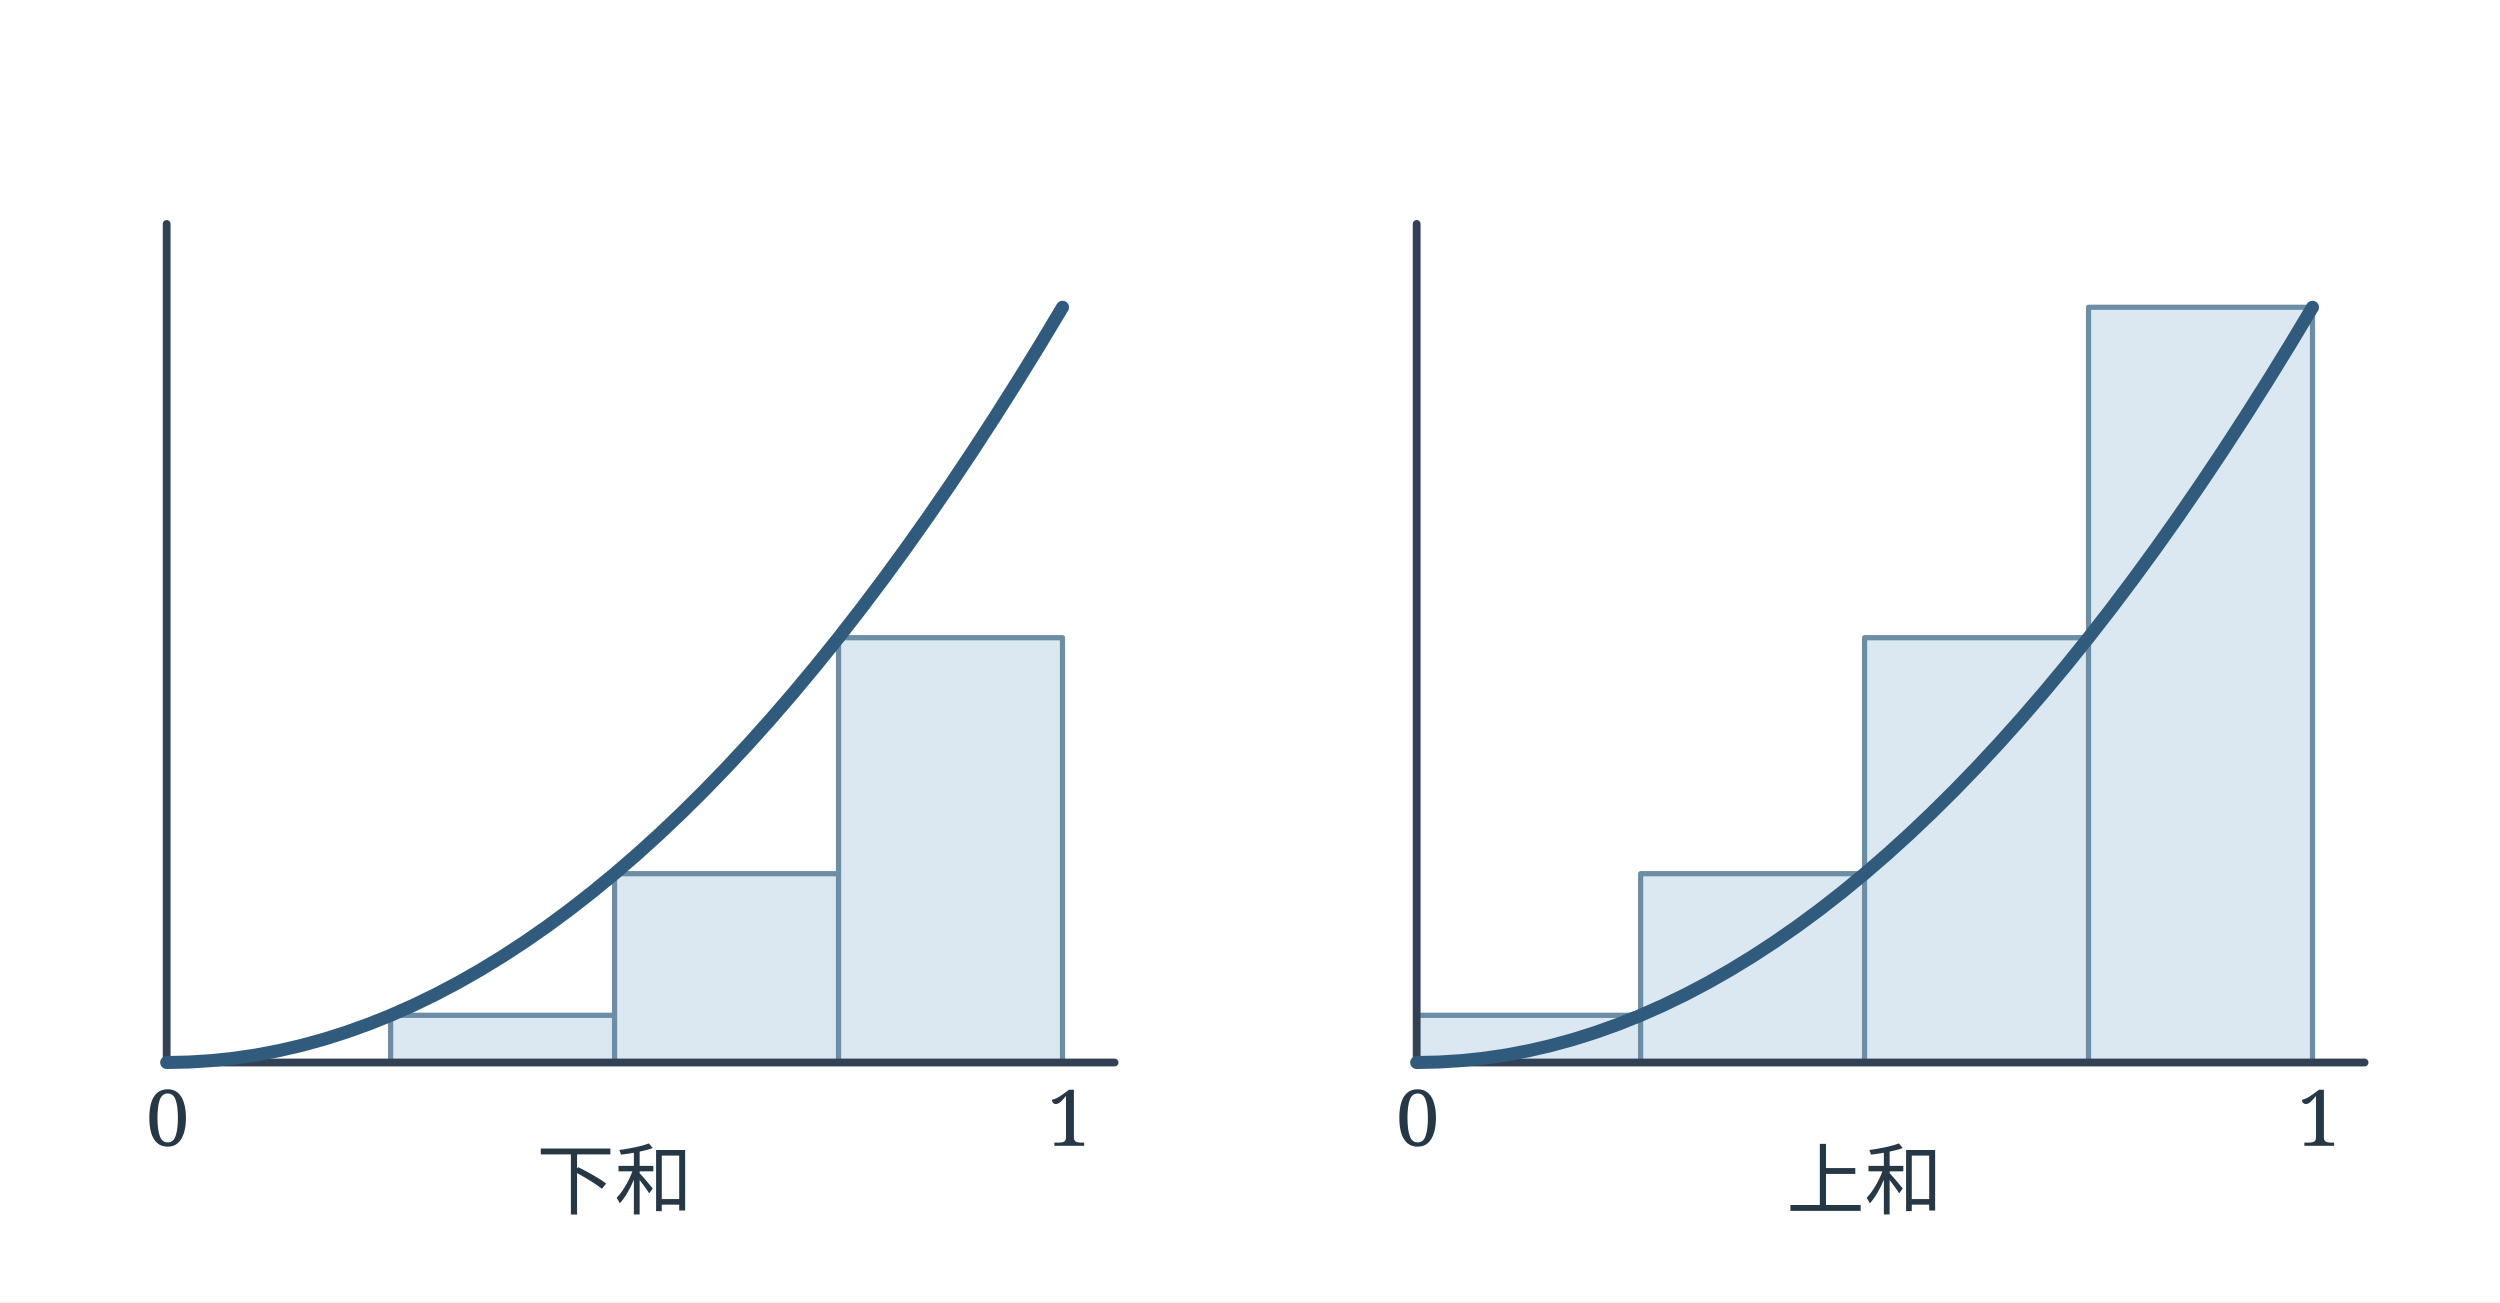
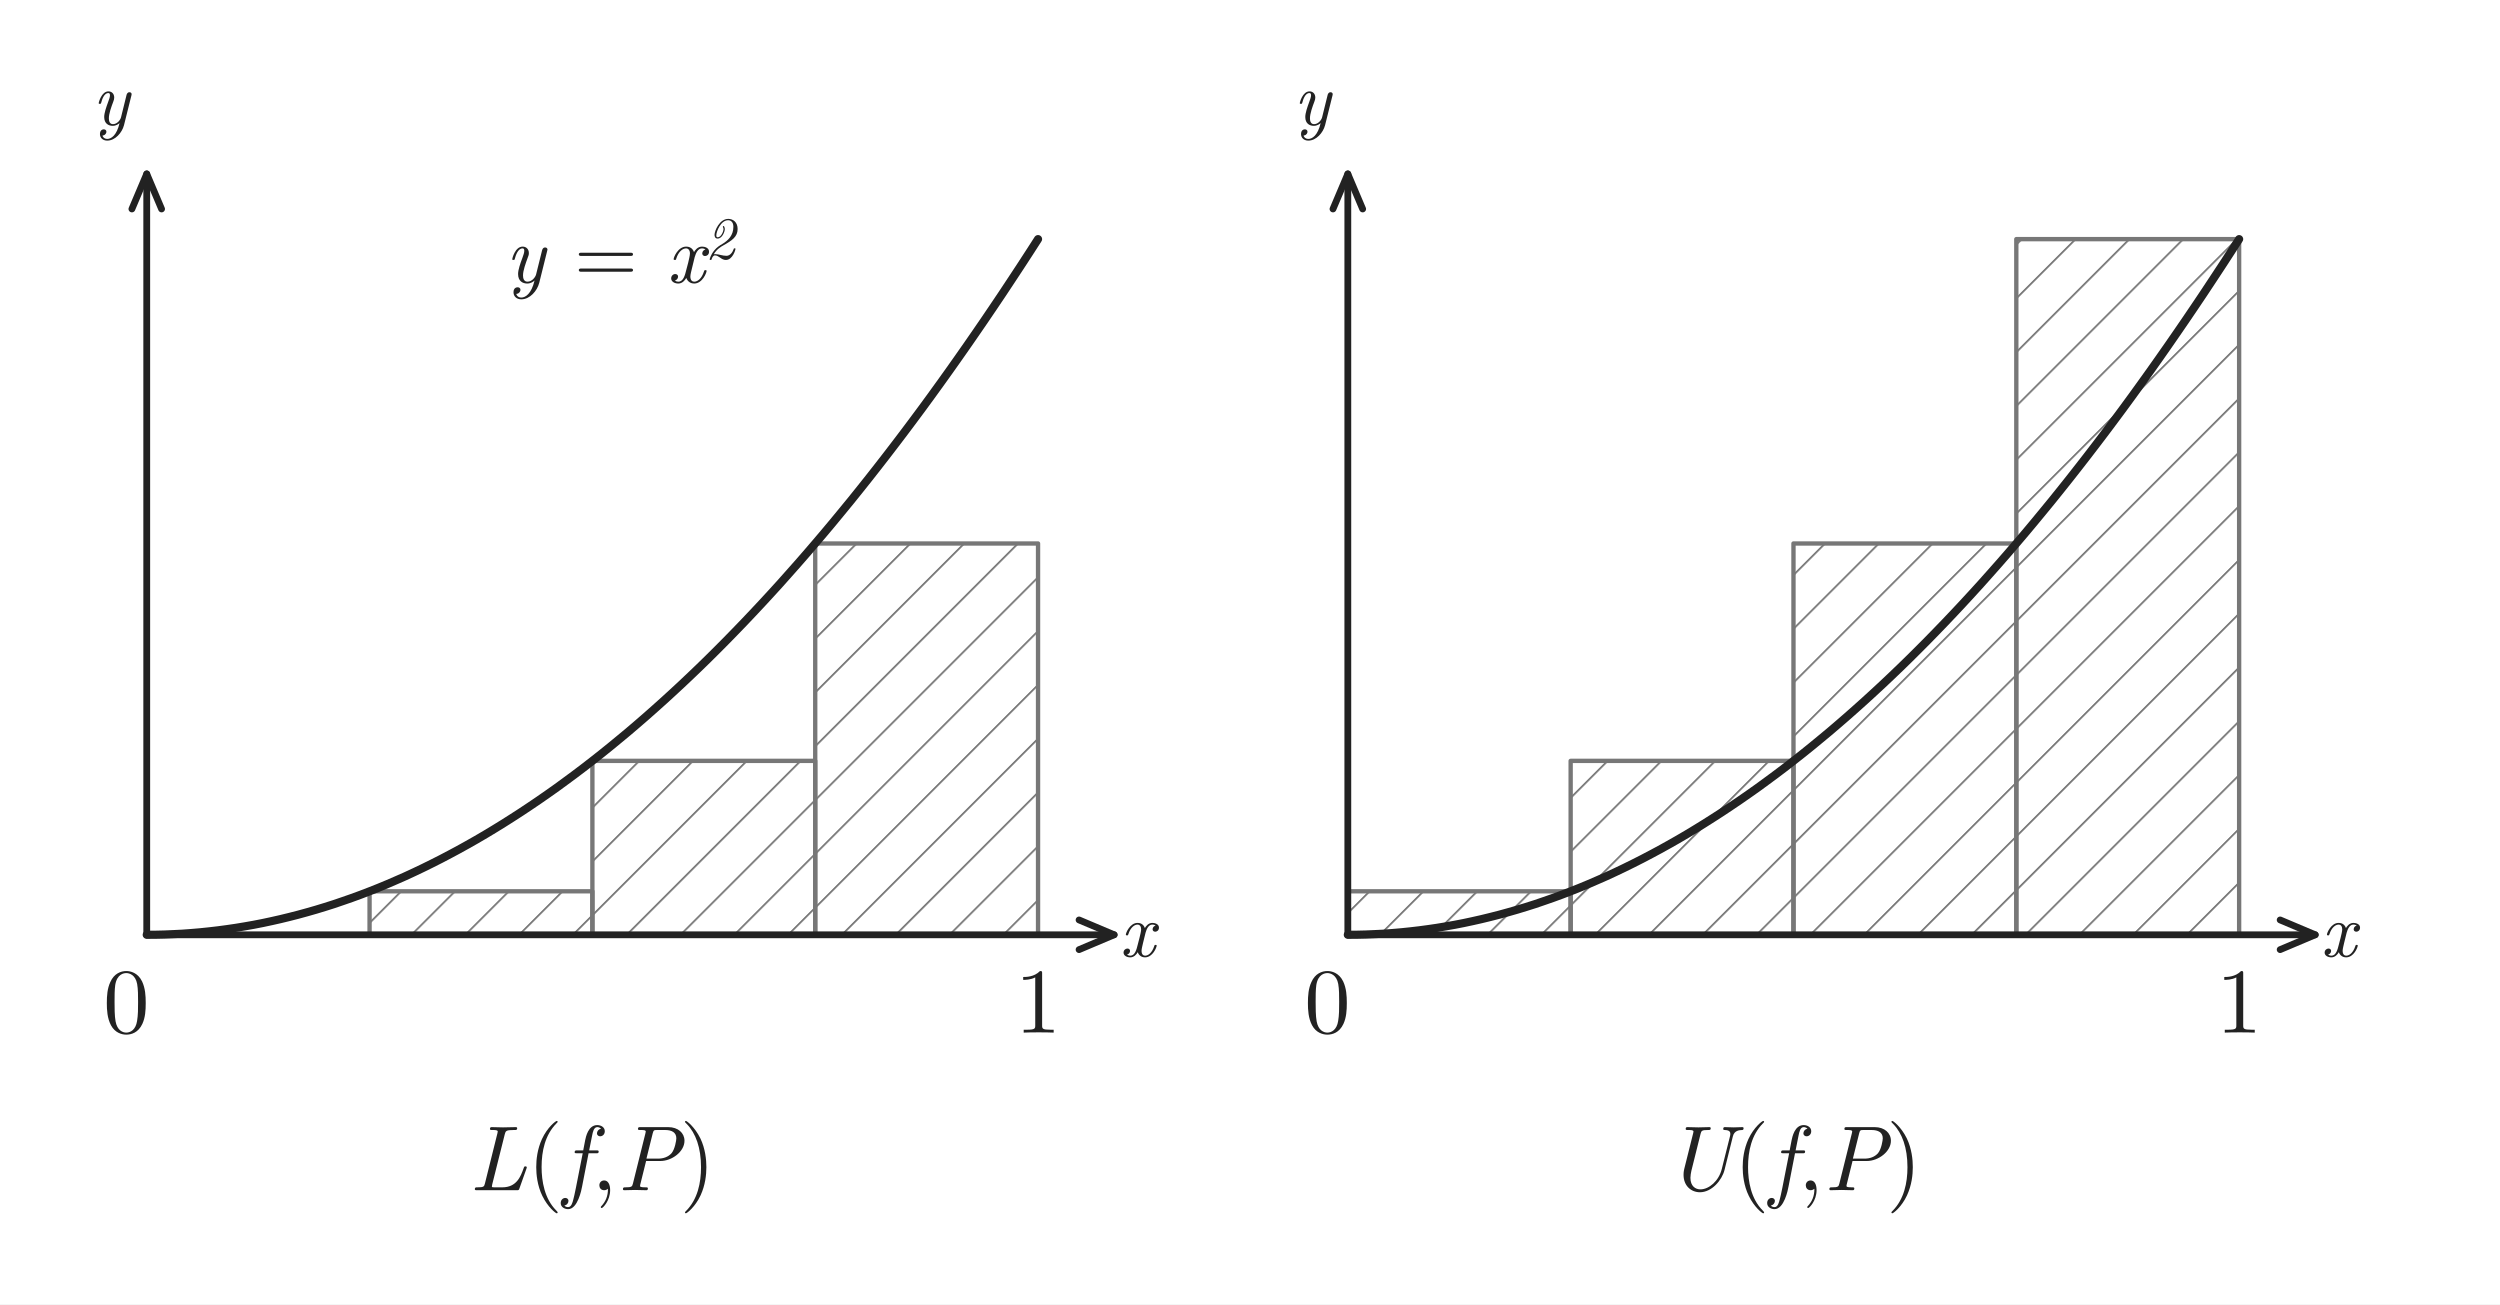
- <svg xmlns="http://www.w3.org/2000/svg" viewBox="0 0 480 250" role="img">
-   <rect width="480" height="250" fill="#fff" />
-   <g font-family="Georgia, 'Noto Serif', serif" font-size="15" fill="#263746" stroke-linecap="round" stroke-linejoin="round">
-     <rect x="32" y="204" width="43" height="0" fill="#dbe8f1" stroke="#6d8da5" stroke-width="1" />
-     <rect x="75" y="194.938" width="43" height="9.062" fill="#dbe8f1" stroke="#6d8da5" stroke-width="1" />
-     <rect x="118" y="167.75" width="43" height="36.25" fill="#dbe8f1" stroke="#6d8da5" stroke-width="1" />
-     <rect x="161" y="122.438" width="43" height="81.562" fill="#dbe8f1" stroke="#6d8da5" stroke-width="1" />
-     <line x1="32" y1="204" x2="214" y2="204" stroke="#334155" stroke-width="1.5" />
-     <line x1="32" y1="204" x2="32" y2="43" stroke="#334155" stroke-width="1.5" />
-     <path d="M32 204 L36.3 203.909 L40.6 203.637 L44.9 203.184 L49.2 202.55 L53.5 201.734 L57.8 200.738 L62.1 199.559 L66.4 198.2 L70.7 196.659 L75 194.938 L79.3 193.034 L83.6 190.95 L87.9 188.684 L92.2 186.238 L96.5 183.609 L100.8 180.8 L105.1 177.809 L109.4 174.637 L113.7 171.284 L118 167.75 L122.3 164.034 L126.6 160.137 L130.9 156.059 L135.2 151.8 L139.5 147.359 L143.8 142.738 L148.1 137.934 L152.4 132.95 L156.7 127.784 L161 122.438 L165.3 116.909 L169.6 111.2 L173.9 105.309 L178.2 99.238 L182.5 92.984 L186.8 86.55 L191.1 79.934 L195.4 73.138 L199.7 66.159 L204 59" fill="none" stroke="#315b7d" stroke-width="2.5" />
-     <text x="118" y="232" text-anchor="middle">下和</text>
-     <text x="28" y="220">0</text>
-     <text x="201" y="220">1</text>
-     <rect x="272" y="194.938" width="43" height="9.062" fill="#dbe8f1" stroke="#6d8da5" stroke-width="1" />
-     <rect x="315" y="167.75" width="43" height="36.25" fill="#dbe8f1" stroke="#6d8da5" stroke-width="1" />
-     <rect x="358" y="122.438" width="43" height="81.562" fill="#dbe8f1" stroke="#6d8da5" stroke-width="1" />
-     <rect x="401" y="59" width="43" height="145" fill="#dbe8f1" stroke="#6d8da5" stroke-width="1" />
-     <line x1="272" y1="204" x2="454" y2="204" stroke="#334155" stroke-width="1.5" />
-     <line x1="272" y1="204" x2="272" y2="43" stroke="#334155" stroke-width="1.5" />
-     <path d="M272 204 L276.3 203.909 L280.6 203.637 L284.9 203.184 L289.2 202.55 L293.5 201.734 L297.8 200.738 L302.1 199.559 L306.4 198.2 L310.7 196.659 L315 194.938 L319.3 193.034 L323.6 190.95 L327.9 188.684 L332.2 186.238 L336.5 183.609 L340.8 180.8 L345.1 177.809 L349.4 174.637 L353.7 171.284 L358 167.75 L362.3 164.034 L366.6 160.137 L370.9 156.059 L375.2 151.8 L379.5 147.359 L383.8 142.738 L388.1 137.934 L392.4 132.95 L396.7 127.784 L401 122.438 L405.3 116.909 L409.6 111.2 L413.9 105.309 L418.2 99.238 L422.5 92.984 L426.8 86.55 L431.1 79.934 L435.4 73.138 L439.7 66.159 L444 59" fill="none" stroke="#315b7d" stroke-width="2.5" />
-     <text x="358" y="232" text-anchor="middle">上和</text>
-     <text x="268" y="220">0</text>
-     <text x="441" y="220">1</text>
+ <svg xmlns="http://www.w3.org/2000/svg" viewBox="0 0 460 240" role="img">
+   <rect width="460" height="240" fill="#fff" />
+   <g font-family="'Latin Modern Roman','CMU Serif','STIX Two Text','Times New Roman',serif" font-size="17" fill="none" stroke="#222222" stroke-width="1.25" stroke-linecap="round" stroke-linejoin="round">
+     <defs>
+       <pattern id="hatch" patternUnits="userSpaceOnUse" width="7" height="7" patternTransform="rotate(45)">
+         <path d="M0 0V7" stroke="#777" stroke-width=".65" />
+       </pattern>
+     </defs>
+     <rect x="68" y="164" width="41" height="8" fill="url(#hatch)" stroke="#777777" stroke-width=".8" />
+     <rect x="109" y="140" width="41" height="32" fill="url(#hatch)" stroke="#777777" stroke-width=".8" />
+     <rect x="150" y="100" width="41" height="72" fill="url(#hatch)" stroke="#777777" stroke-width=".8" />
+     <line x1="27" y1="172" x2="205" y2="172" />
+     <path d="M 198.55 174.73 L 205 172 L 198.55 169.27" fill="none" />
+     <line x1="27" y1="172" x2="27" y2="32" />
+     <path d="M 29.73 38.45 L 27 32 L 24.27 38.45" fill="none" />
+     <path d="M27 172 L28.64 171.99 L30.28 171.95 L31.92 171.88 L33.56 171.8 L35.2 171.68 L36.84 171.54 L38.48 171.37 L40.12 171.18 L41.76 170.96 L43.4 170.72 L45.04 170.45 L46.68 170.16 L48.32 169.84 L49.96 169.49 L51.6 169.12 L53.24 168.72 L54.88 168.3 L56.52 167.85 L58.16 167.38 L59.8 166.88 L61.44 166.36 L63.08 165.8 L64.72 165.23 L66.36 164.63 L68 164 L69.64 163.35 L71.28 162.67 L72.92 161.96 L74.56 161.24 L76.2 160.48 L77.84 159.7 L79.48 158.89 L81.12 158.06 L82.76 157.2 L84.4 156.32 L86.04 155.41 L87.68 154.48 L89.32 153.52 L90.96 152.53 L92.6 151.52 L94.24 150.48 L95.88 149.42 L97.52 148.33 L99.16 147.22 L100.8 146.08 L102.44 144.92 L104.08 143.72 L105.72 142.51 L107.36 141.27 L109 140 L110.64 138.71 L112.28 137.39 L113.92 136.04 L115.56 134.68 L117.2 133.28 L118.84 131.86 L120.48 130.41 L122.12 128.94 L123.76 127.44 L125.4 125.92 L127.04 124.37 L128.68 122.8 L130.32 121.2 L131.96 119.57 L133.6 117.92 L135.24 116.24 L136.88 114.54 L138.52 112.81 L140.16 111.06 L141.8 109.28 L143.44 107.48 L145.08 105.64 L146.72 103.79 L148.36 101.91 L150 100 L151.64 98.07 L153.28 96.11 L154.92 94.12 L156.56 92.12 L158.2 90.08 L159.84 88.02 L161.48 85.93 L163.12 83.82 L164.76 81.68 L166.4 79.52 L168.04 77.33 L169.68 75.12 L171.32 72.88 L172.96 70.61 L174.6 68.32 L176.24 66 L177.88 63.66 L179.52 61.29 L181.16 58.9 L182.8 56.48 L184.44 54.04 L186.08 51.56 L187.72 49.07 L189.36 46.55 L191 44" stroke-width="1.5" />
+     <text x="19" y="190" stroke="none" fill="#222222" font-style="italic">
+       <tspan font-style="normal">0</tspan>
+     </text>
+     <text x="191" y="190" stroke="none" fill="#222222" font-style="italic" text-anchor="middle">
+       <tspan font-style="normal">1</tspan>
+     </text>
+     <text x="206" y="176" stroke="none" fill="#222222" font-style="italic" font-size="14">x</text>
+     <text x="17" y="23" stroke="none" fill="#222222" font-style="italic" font-size="14">y</text>
+     <text x="109" y="219" stroke="none" fill="#222222" font-style="italic" text-anchor="middle">L<tspan font-style="normal">(</tspan>f<tspan font-style="normal">,</tspan>P<tspan font-style="normal">)</tspan>
+     </text>
+     <text x="93" y="52" stroke="none" fill="#222222" font-style="italic" font-size="15">y <tspan font-style="normal">=</tspan> x<tspan font-size="11" baseline-shift="super">2</tspan>
+     </text>
+     <rect x="248" y="164" width="41" height="8" fill="url(#hatch)" stroke="#777777" stroke-width=".8" />
+     <rect x="289" y="140" width="41" height="32" fill="url(#hatch)" stroke="#777777" stroke-width=".8" />
+     <rect x="330" y="100" width="41" height="72" fill="url(#hatch)" stroke="#777777" stroke-width=".8" />
+     <rect x="371" y="44" width="41" height="128" fill="url(#hatch)" stroke="#777777" stroke-width=".8" />
+     <line x1="248" y1="172" x2="426" y2="172" />
+     <path d="M 419.55 174.73 L 426 172 L 419.55 169.27" fill="none" />
+     <line x1="248" y1="172" x2="248" y2="32" />
+     <path d="M 250.73 38.45 L 248 32 L 245.27 38.45" fill="none" />
+     <path d="M248 172 L249.64 171.99 L251.28 171.95 L252.92 171.88 L254.56 171.8 L256.2 171.68 L257.84 171.54 L259.48 171.37 L261.12 171.18 L262.76 170.96 L264.4 170.72 L266.04 170.45 L267.68 170.16 L269.32 169.84 L270.96 169.49 L272.6 169.12 L274.24 168.72 L275.88 168.3 L277.52 167.85 L279.16 167.38 L280.8 166.88 L282.44 166.36 L284.08 165.8 L285.72 165.23 L287.36 164.63 L289 164 L290.64 163.35 L292.28 162.67 L293.92 161.96 L295.56 161.24 L297.2 160.48 L298.84 159.7 L300.48 158.89 L302.12 158.06 L303.76 157.2 L305.4 156.32 L307.04 155.41 L308.68 154.48 L310.32 153.52 L311.96 152.53 L313.6 151.52 L315.24 150.48 L316.88 149.42 L318.52 148.33 L320.16 147.22 L321.8 146.08 L323.44 144.92 L325.08 143.72 L326.72 142.51 L328.36 141.27 L330 140 L331.64 138.71 L333.28 137.39 L334.92 136.04 L336.56 134.68 L338.2 133.28 L339.84 131.86 L341.48 130.41 L343.12 128.94 L344.76 127.44 L346.4 125.92 L348.04 124.37 L349.68 122.8 L351.32 121.2 L352.96 119.57 L354.6 117.92 L356.24 116.24 L357.88 114.54 L359.52 112.81 L361.16 111.06 L362.8 109.28 L364.44 107.48 L366.08 105.64 L367.72 103.79 L369.36 101.91 L371 100 L372.64 98.07 L374.28 96.11 L375.92 94.12 L377.56 92.12 L379.2 90.08 L380.84 88.02 L382.48 85.93 L384.12 83.82 L385.76 81.68 L387.4 79.52 L389.04 77.33 L390.68 75.12 L392.32 72.88 L393.96 70.61 L395.6 68.32 L397.24 66 L398.88 63.66 L400.52 61.29 L402.16 58.9 L403.8 56.48 L405.44 54.04 L407.08 51.56 L408.72 49.07 L410.36 46.55 L412 44" stroke-width="1.5" />
+     <text x="240" y="190" stroke="none" fill="#222222" font-style="italic">
+       <tspan font-style="normal">0</tspan>
+     </text>
+     <text x="412" y="190" stroke="none" fill="#222222" font-style="italic" text-anchor="middle">
+       <tspan font-style="normal">1</tspan>
+     </text>
+     <text x="427" y="176" stroke="none" fill="#222222" font-style="italic" font-size="14">x</text>
+     <text x="238" y="23" stroke="none" fill="#222222" font-style="italic" font-size="14">y</text>
+     <text x="330" y="219" stroke="none" fill="#222222" font-style="italic" text-anchor="middle">U<tspan font-style="normal">(</tspan>f<tspan font-style="normal">,</tspan>P<tspan font-style="normal">)</tspan>
+     </text>
  </g>
</svg>
